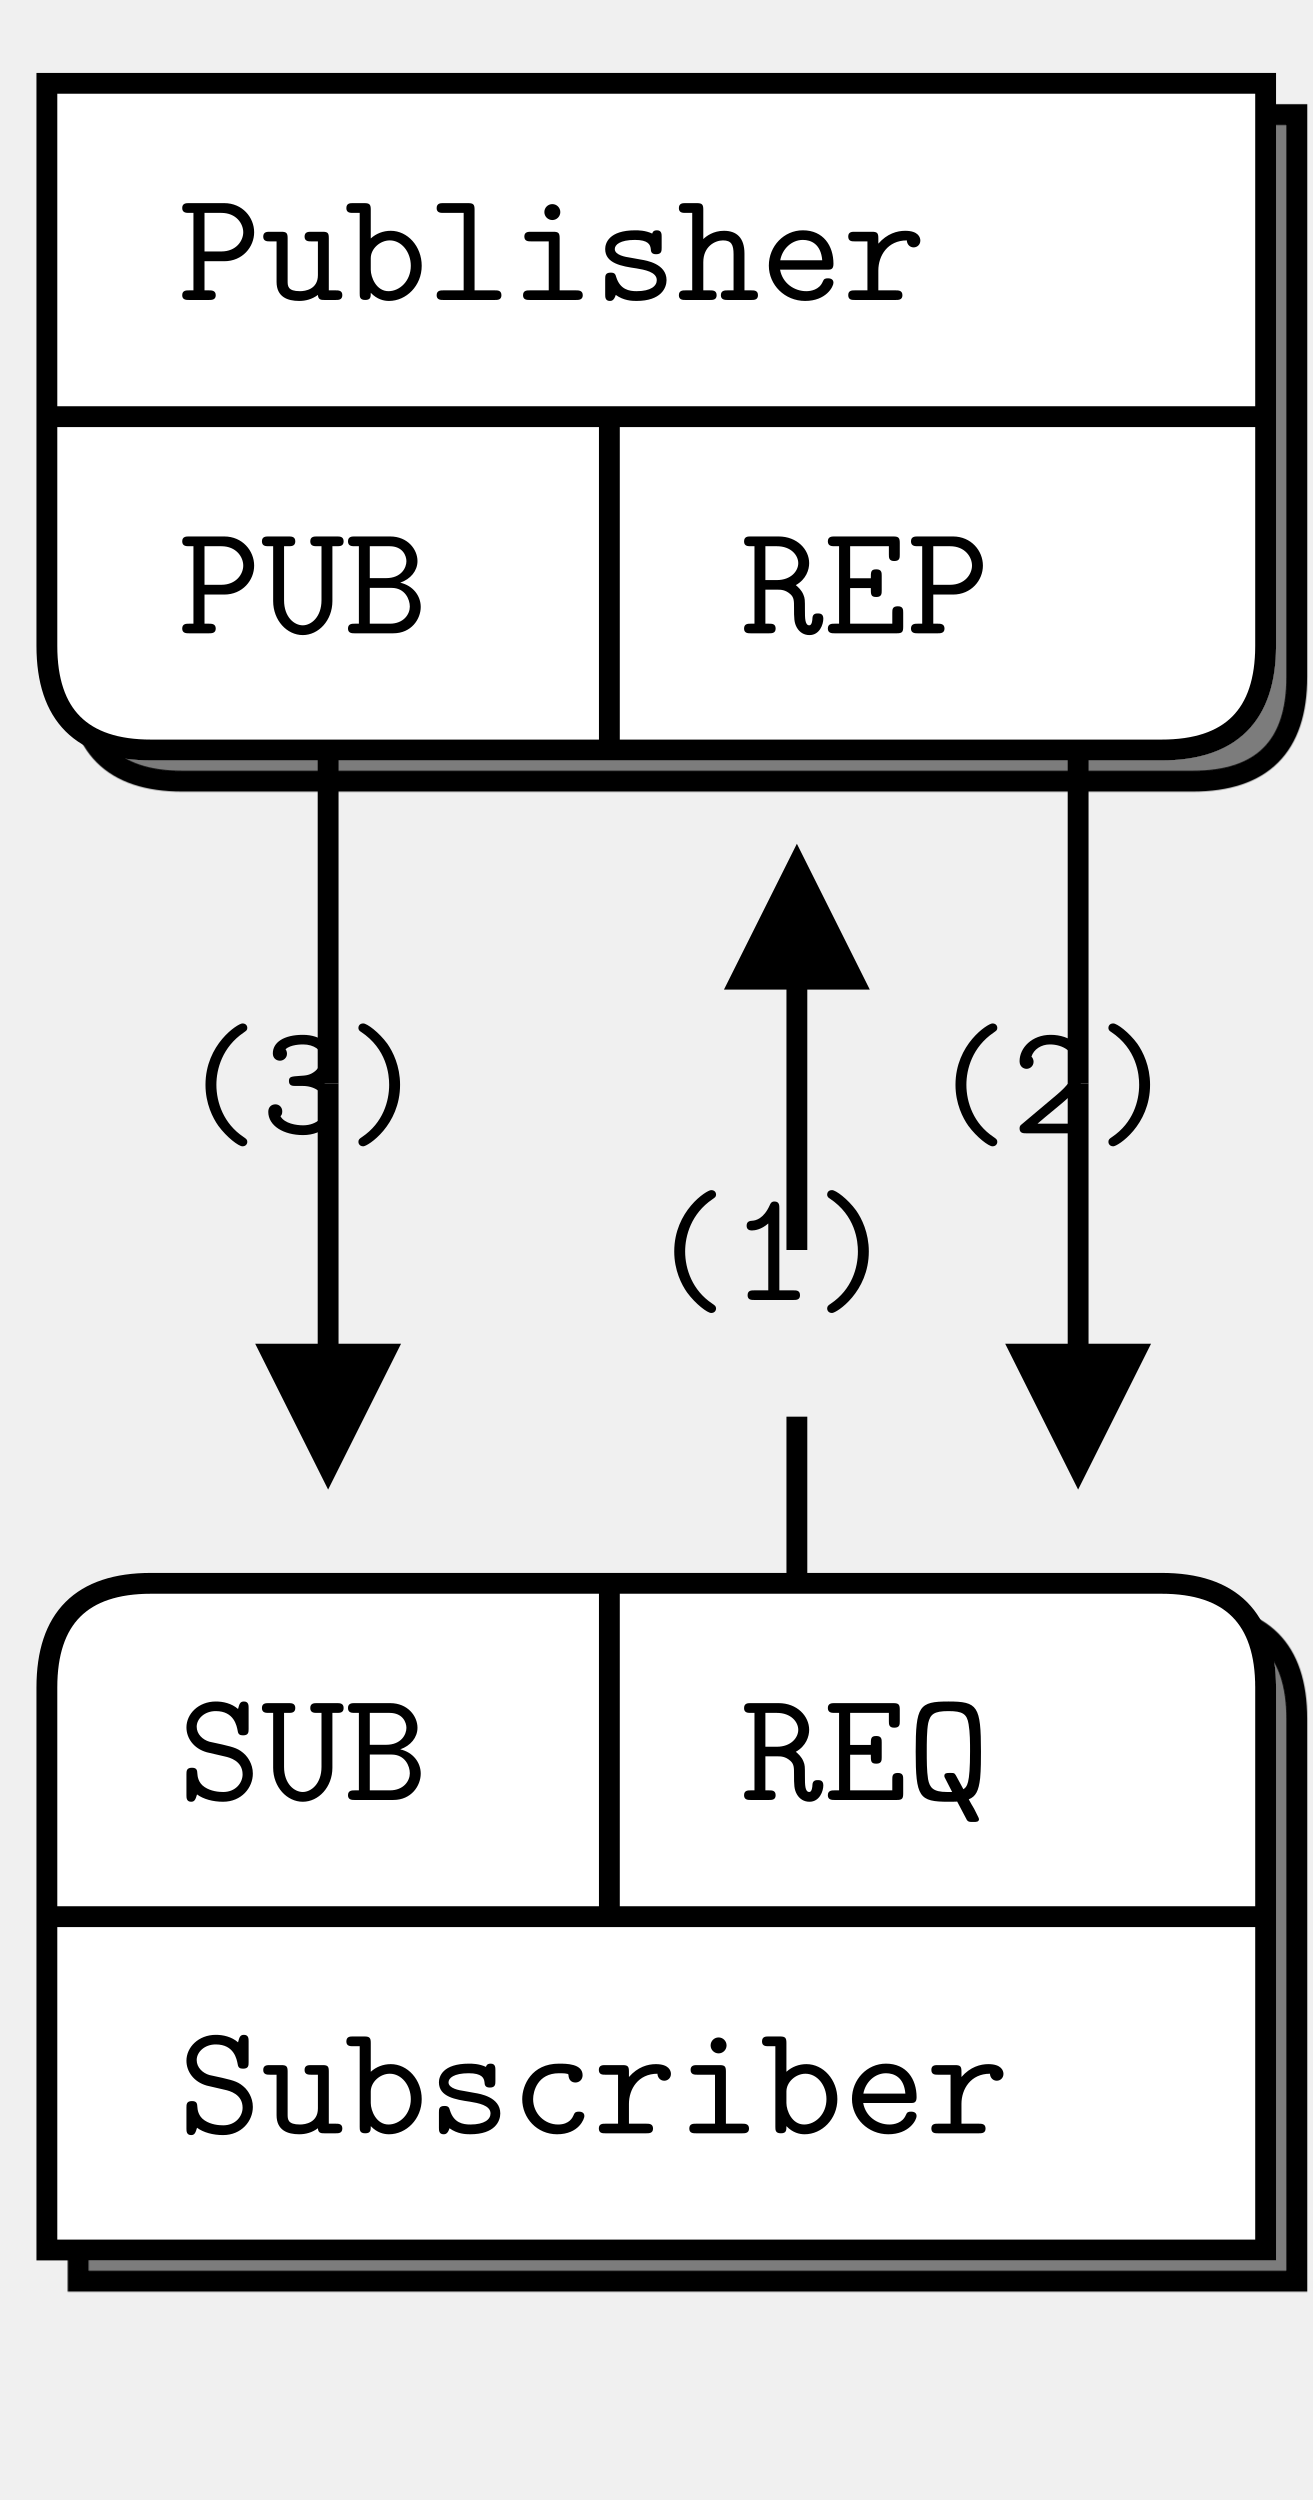
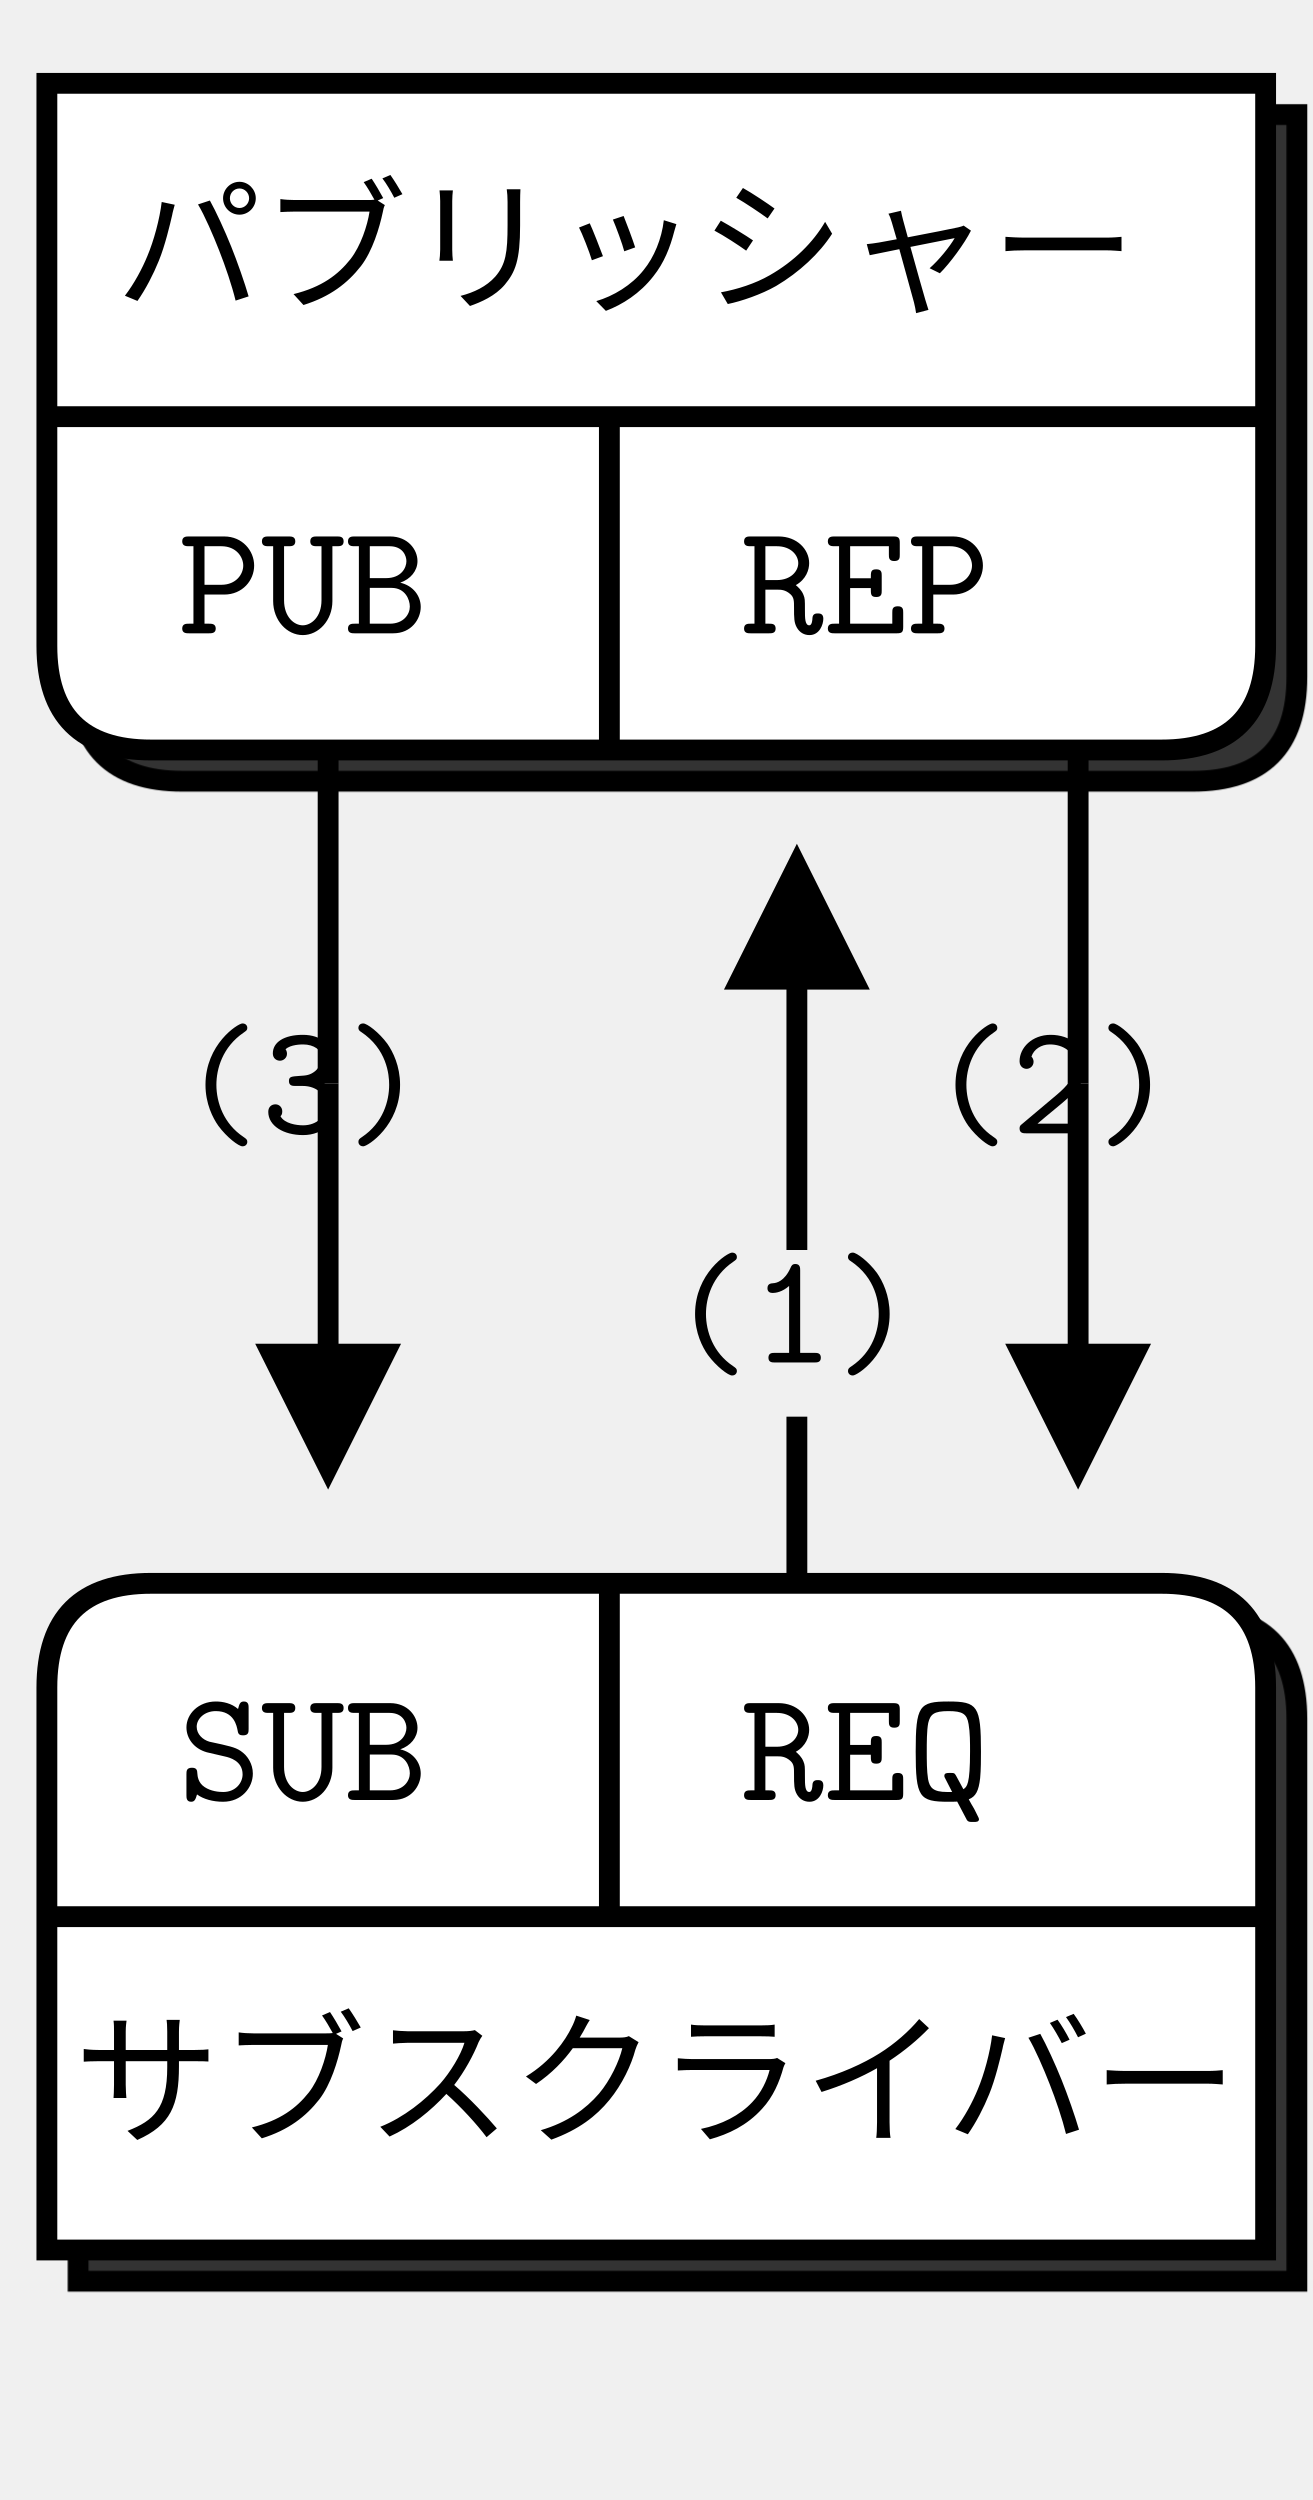
- <svg xmlns="http://www.w3.org/2000/svg" width="126px" height="240px" version="1.1">
-   <defs>
-     <filter id="dsFilter" width="150%" height="150%">
-       <feOffset result="offOut" in="SourceGraphic" dx="3" dy="3" />
-       <feColorMatrix result="matrixOut" in="offOut" type="matrix" values="0.2 0 0 0 0 0 0.2 0 0 0 0 0 0.2 0 0 0 0 0 1 0" />
-       <feBlend in="SourceGraphic" in2="matrixOut" mode="normal" />
+ <svg xmlns="http://www.w3.org/2000/svg" version="1.1" width="126" height="240" id="svg2">
+   <defs id="defs4">
+     <filter width="1.5" height="1.5" color-interpolation-filters="sRGB" id="dsFilter">
+       <feOffset id="feOffset7" dy="3" dx="3" in="SourceGraphic" result="offOut" />
+       <feColorMatrix id="feColorMatrix9" values="0.2 0 0 0 0 0 0.2 0 0 0 0 0 0.2 0 0 0 0 0 1 0" type="matrix" in="offOut" result="matrixOut" />
+       <feBlend in2="matrixOut" mode="normal" in="SourceGraphic" id="feBlend11" />
    </filter>
-     <marker id="iPointer" viewBox="0 0 10 10" refX="5" refY="5" markerUnits="strokeWidth" markerWidth="8" markerHeight="7" orient="auto">
-       <path d="M 10 0 L 10 10 L 0 5 z" />
+     <marker markerUnits="strokeWidth" refX="5" refY="5" markerWidth="8" markerHeight="7" orient="auto" viewBox="0 0 10 10" id="iPointer">
+       <path d="M 10,0 10,10 0,5 z" id="path14" />
    </marker>
-     <marker id="Pointer" viewBox="0 0 10 10" refX="5" refY="5" markerUnits="strokeWidth" markerWidth="8" markerHeight="7" orient="auto">
-       <path d="M 0 0 L 10 5 L 0 10 z" />
+     <marker markerUnits="strokeWidth" refX="5" refY="5" markerWidth="8" markerHeight="7" orient="auto" viewBox="0 0 10 10" id="Pointer">
+       <path d="M 0,0 10,5 0,10 z" id="path17" />
    </marker>
  </defs>
-   <g id="boxes" stroke="black" stroke-width="2" fill="none">
+   <g id="boxes" style="fill:none;stroke:#000000;stroke-width:2">
    <g id="group0">
-       <path id="path0" filter="url(#dsFilter)" fill="#fff" d="M 4.5 8 L 121.5 8 L 121.5 62 Q 121.5 72 111.5 72 L 14.5 72 Q 4.5 72 4.5 62 Z" />
-       <text x="17.1" y="28.8" id="text0" fill="#000" stroke="none" style="font-family:LMMono10,monospace;font-size:15.2px">Publisher </text>
-       <text x="17.1" y="60.8" id="text0" fill="#000" stroke="none" style="font-family:LMMono10,monospace;font-size:15.2px">PUB </text>
-       <text x="71.1" y="60.8" id="text0" fill="#000" stroke="none" style="font-family:LMMono10,monospace;font-size:15.2px">REP </text>
+       <path d="m 4.5,8 117,0 0,54 q 0,10 -10,10 l -97,0 q -10,0 -10,-10 z" id="path0" style="fill:#ffffff;filter:url(#dsFilter)" />
+       <text x="11.1" y="28.8" id="text0" style="font-size:15.2px;fill:#000000;stroke:none;font-family:'LMMono10, monospace'">
+         <tspan id="tspan3040" style="font-size:14px">パブリッシャー</tspan>
+       </text>
+       <text x="17.1" y="60.8" id="text23" style="font-size:15.2px;fill:#000000;stroke:none;font-family:'LMMono10, monospace'">PUB</text>
+       <text x="71.1" y="60.8" id="text25" style="font-size:15.2px;fill:#000000;stroke:none;font-family:'LMMono10, monospace'">REP</text>
    </g>
    <g id="group10">
-       <path id="path10" filter="url(#dsFilter)" fill="#fff" d="M 4.5 162 Q 4.5 152 14.5 152 L 111.5 152 Q 121.5 152 121.5 162 L 121.5 216 L 4.5 216 Z" />
-       <text x="17.1" y="172.8" id="text10" fill="#000" stroke="none" style="font-family:LMMono10,monospace;font-size:15.2px">SUB </text>
-       <text x="71.1" y="172.8" id="text10" fill="#000" stroke="none" style="font-family:LMMono10,monospace;font-size:15.2px">REQ </text>
-       <text x="17.1" y="204.8" id="text10" fill="#000" stroke="none" style="font-family:LMMono10,monospace;font-size:15.2px">Subscriber </text>
+       <path d="m 4.5,162 q 0,-10 10,-10 l 97,0 q 10,0 10,10 l 0,54 -117,0 z" id="path10" style="fill:#ffffff;filter:url(#dsFilter)" />
+       <text x="17.1" y="172.8" id="text10" style="font-size:15.2px;fill:#000000;stroke:none;font-family:'LMMono10, monospace'">SUB</text>
+       <text x="71.1" y="172.8" id="text30" style="font-size:15.2px;fill:#000000;stroke:none;font-family:'LMMono10, monospace'">REQ</text>
+       <text x="7.1" y="204.8" id="text32" style="font-size:15.2px;fill:#000000;stroke:none;font-family:'LMMono10, monospace'">
+         <tspan id="tspan3038" style="font-size:14px">サブスクライバー</tspan>
+       </text>
    </g>
  </g>
-   <g id="lines" stroke="black" stroke-width="2" fill="none">
+   <g id="lines" style="fill:none;stroke:#000000;stroke-width:2">
    <g id="group21">
-       <path id="path21" d="M 4.5 40 L 58.5 40 L 121.5 40 " />
+       <path d="m 4.5,40 54,0 63,0" id="path21" />
    </g>
    <g id="group31">
-       <path id="path31" d="M 4.5 184 L 58.5 184 L 121.5 184 " />
+       <path d="m 4.5,184 54,0 63,0" id="path31" />
    </g>
    <g id="group70">
-       <path id="path70" d="M 31.5 72 L 31.5 104 " />
+       <path d="m 31.5,72 0,32" id="path70" />
    </g>
    <g id="group75">
-       <path id="path75" marker-start="url(#iPointer)" d="M 31.5 136 L 31.5 104 " />
+       <path d="m 31.5,136 0,-32" id="path75" style="marker-start:url(#iPointer)" />
    </g>
    <g id="group114">
-       <path id="path114" d="M 58.5 40 L 58.5 72 " />
+       <path d="m 58.5,40 0,32" id="path114" />
    </g>
    <g id="group122">
-       <path id="path122" d="M 58.5 152 L 58.5 184 " />
+       <path d="m 58.5,152 0,32" id="path122" />
    </g>
    <g id="group149">
-       <path id="path149" marker-start="url(#iPointer)" d="M 76.5 88 L 76.5 120 " />
+       <path d="m 76.5,88 0,32" id="path149" style="marker-start:url(#iPointer)" />
    </g>
    <g id="group152">
-       <path id="path152" d="M 76.5 136 L 76.5 152 " />
+       <path d="m 76.5,136 0,16" id="path152" />
    </g>
    <g id="group193">
-       <path id="path193" d="M 103.5 72 L 103.5 104 " />
+       <path d="m 103.5,72 0,32" id="path193" />
    </g>
    <g id="group198">
-       <path id="path198" marker-start="url(#iPointer)" d="M 103.5 136 L 103.5 104 " />
+       <path d="m 103.5,136 0,-32" id="path198" style="marker-start:url(#iPointer)" />
    </g>
  </g>
-   <g id="text" fill="black" style="font-family:LMMono10,monospace;font-size:15.2px">
-     <text x="17.1" y="108.8" id="text3" fill="#000">(3) </text>
-     <text x="89.1" y="108.8" id="text4" fill="#000">(2)</text>
-     <text x="62.1" y="124.8" id="text5" fill="#000">(1) </text>
+   <g id="text" style="font-size:15.2px;fill:#000000;font-family:'LMMono10, monospace'">
+     <text x="17.1" y="108.8" id="text3" style="fill:#000000">(3)</text>
+     <text x="89.1" y="108.8" id="text4" style="fill:#000000">(2)</text>
+     <text x="64.1" y="130.8" id="text5" style="fill:#000000">(1)</text>
  </g>
</svg>
